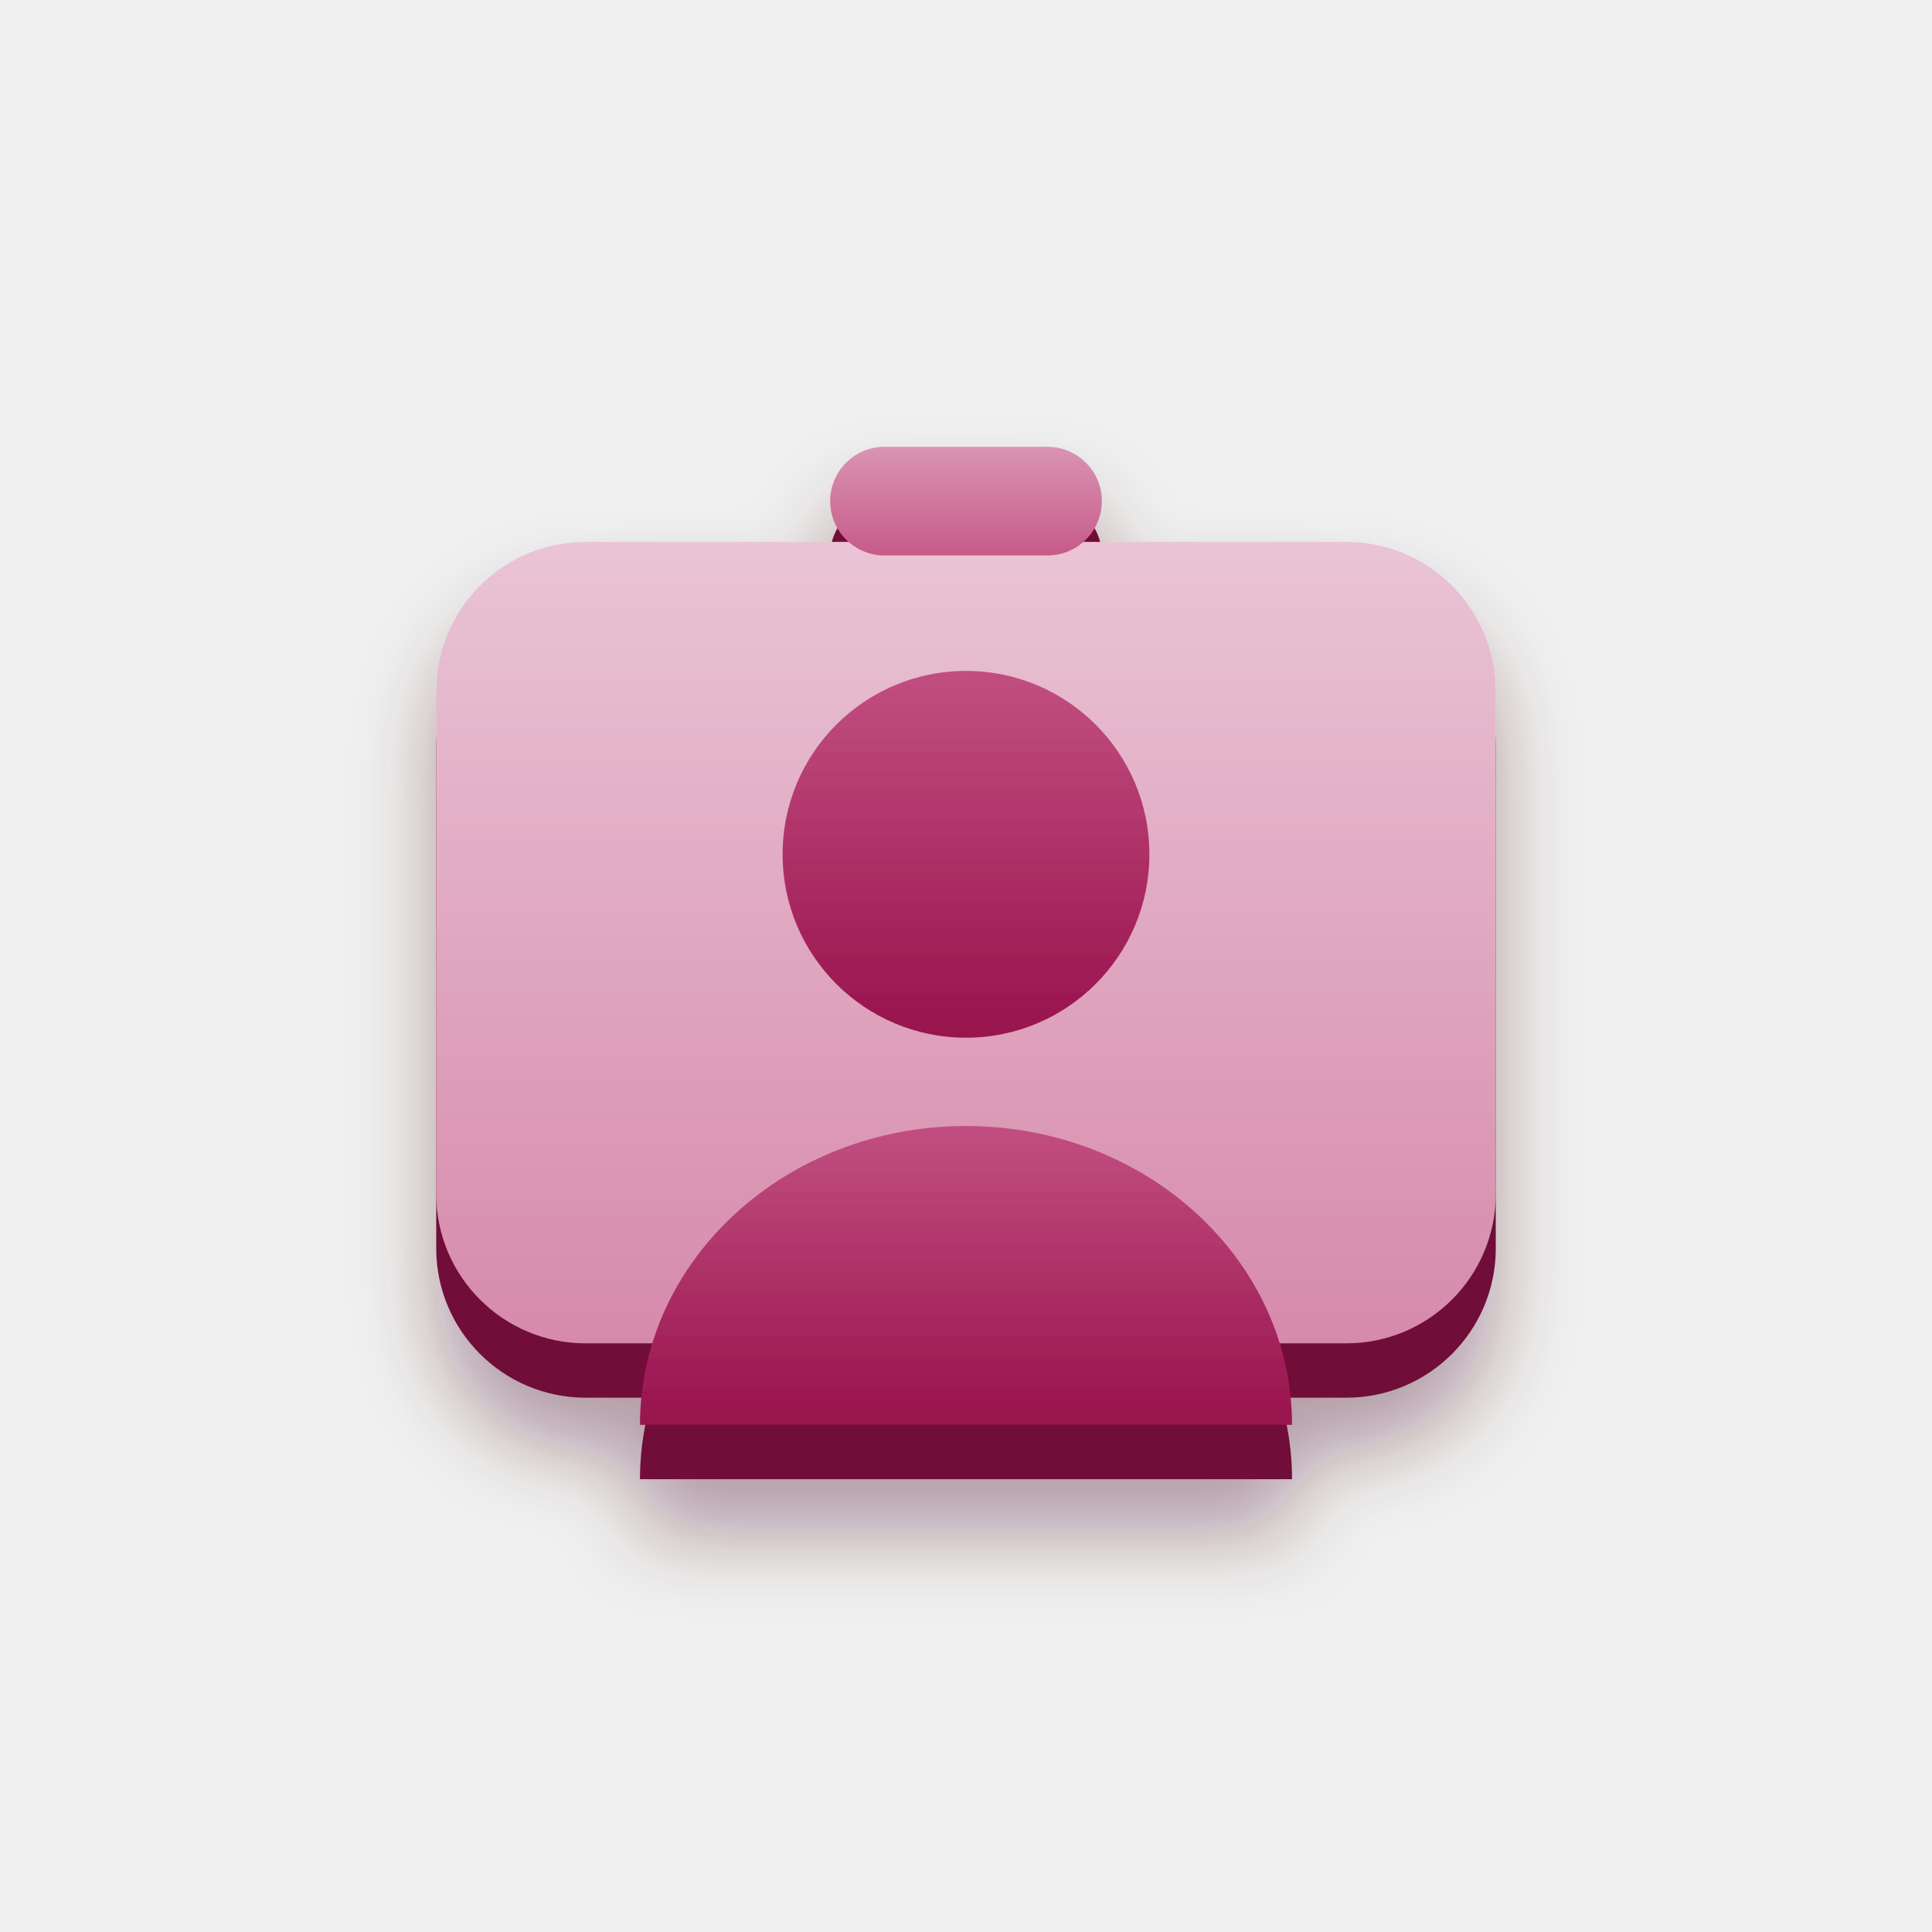
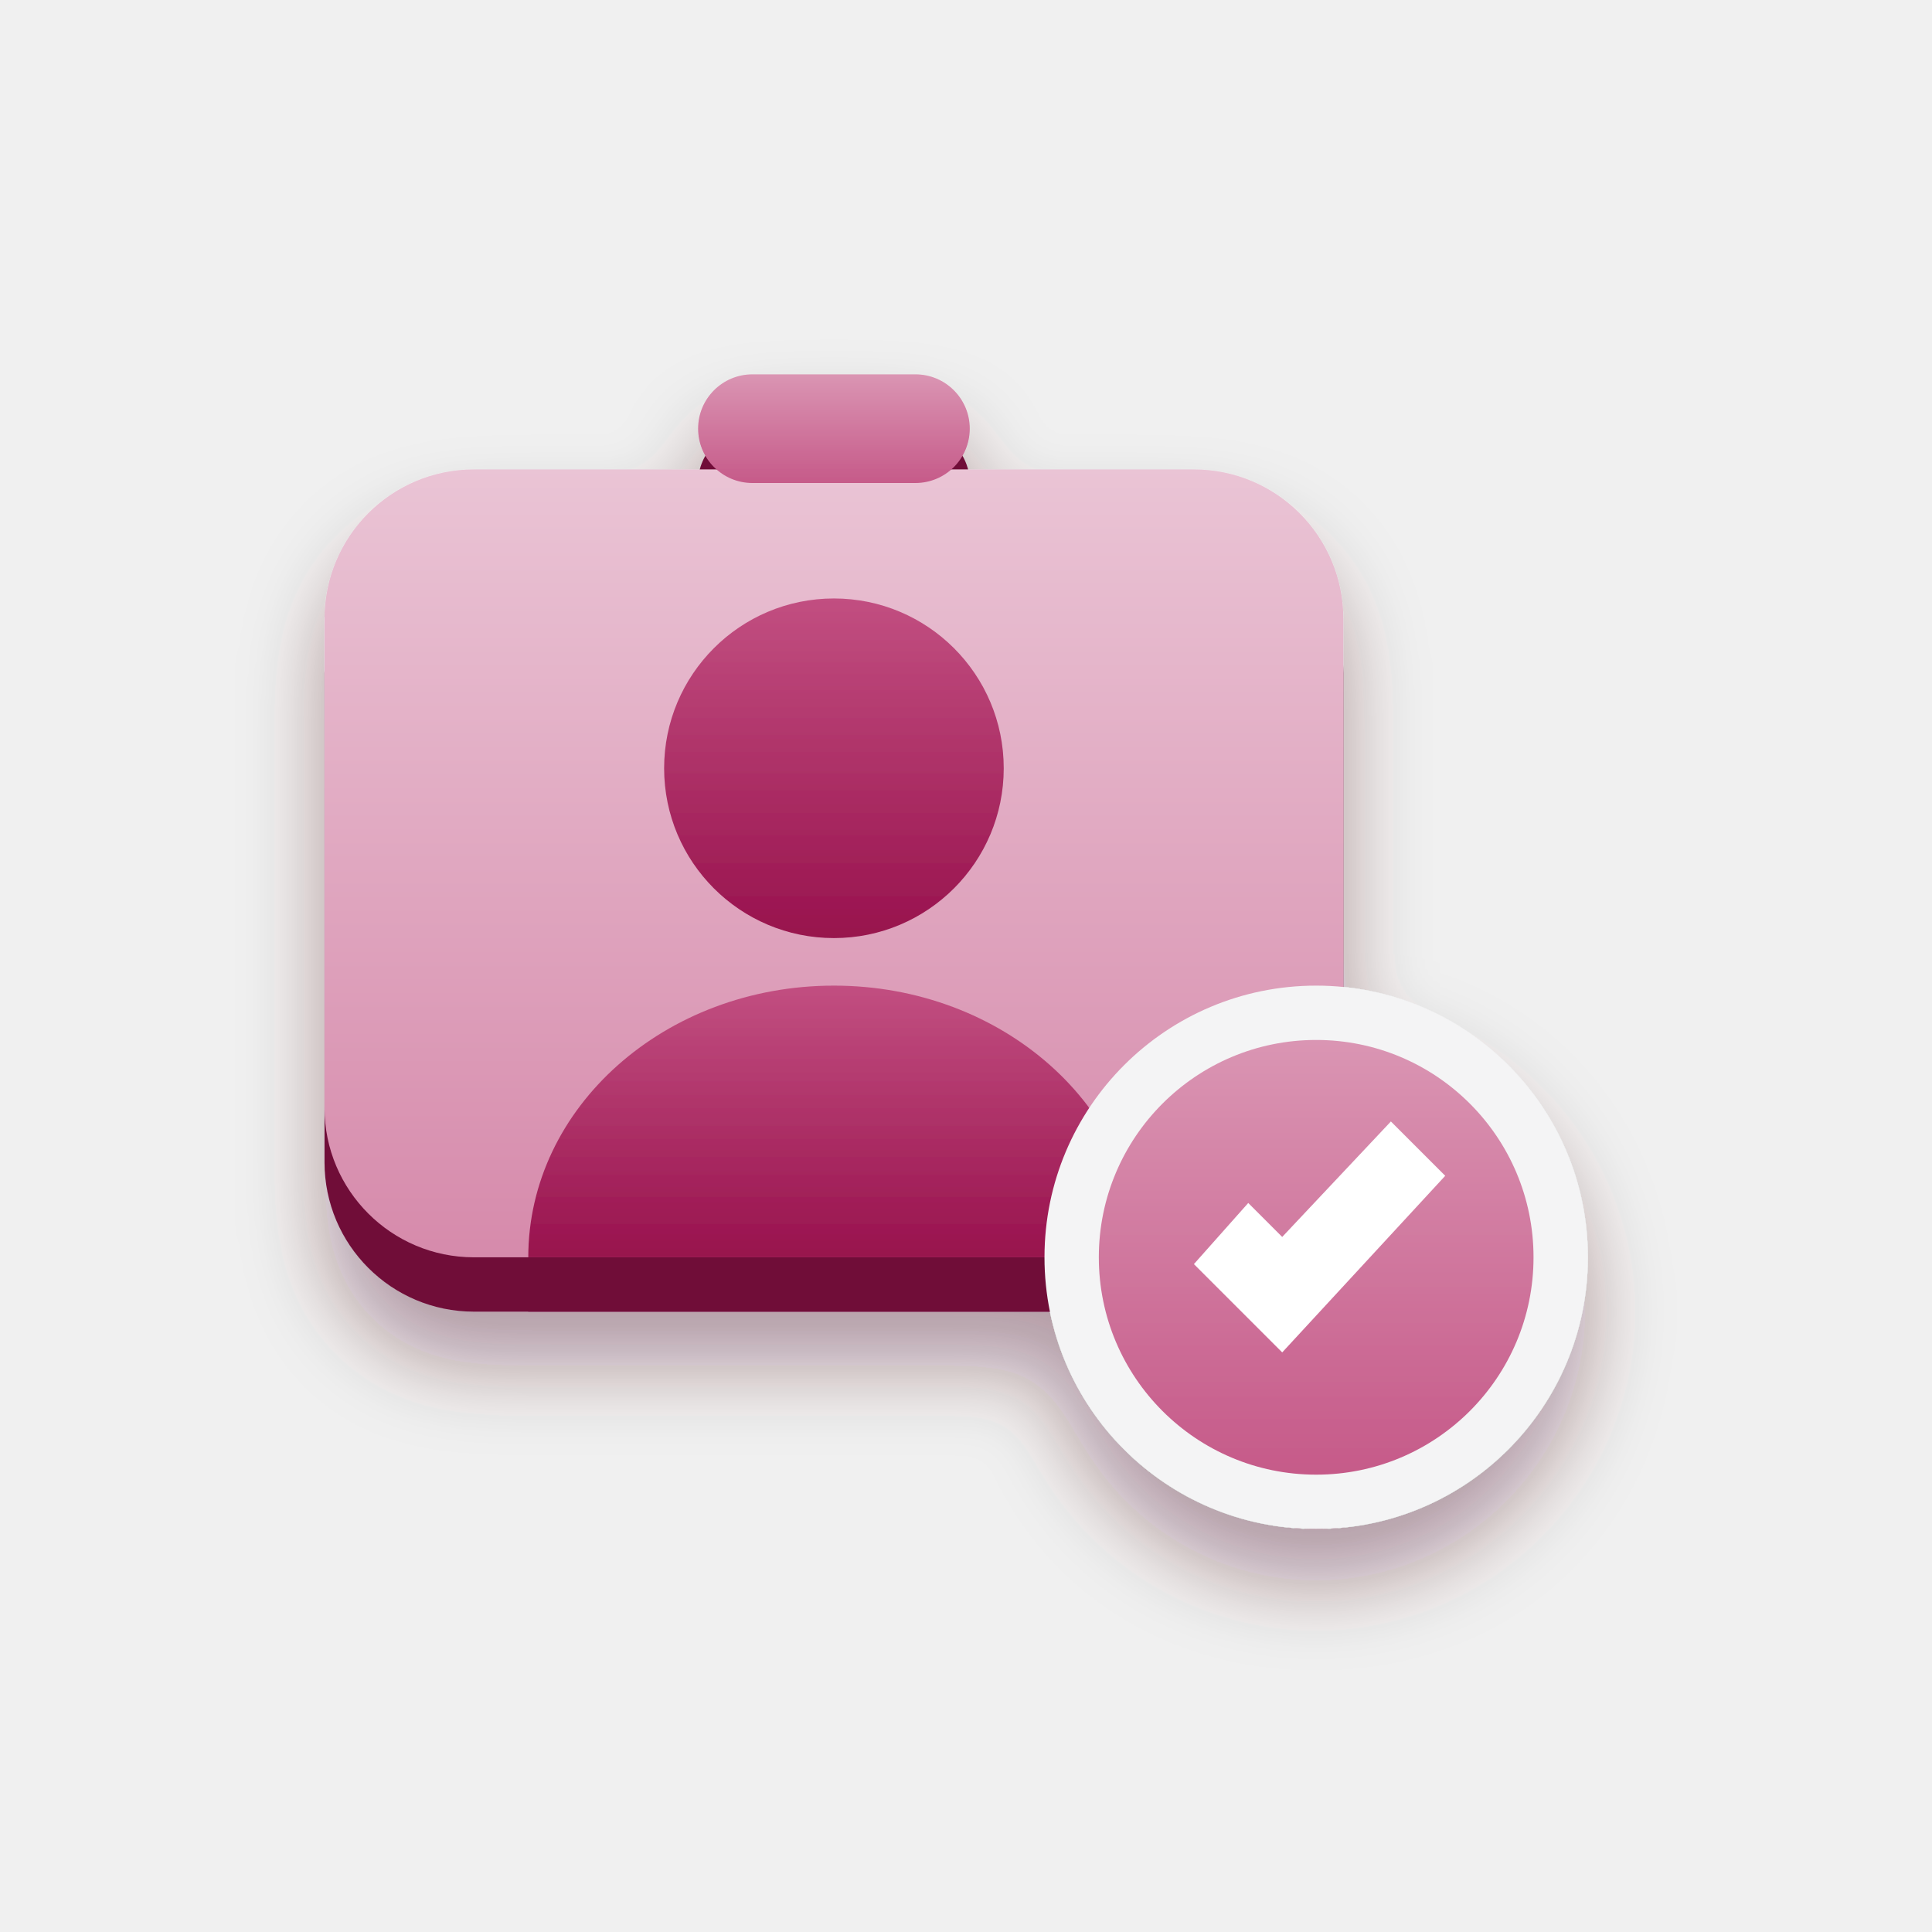
<svg xmlns="http://www.w3.org/2000/svg" viewBox="0 0 256 256">
  <defs>
    <linearGradient id="gf" x1="0" y1="0" x2="0" y2="1">
      <stop offset="0" stop-color="#c24f81" />
      <stop offset="1" stop-color="#98124d" />
    </linearGradient>
    <linearGradient id="gm" x1="0" y1="0" x2="0" y2="1">
      <stop offset="0" stop-color="#da95b3" />
      <stop offset="1" stop-color="#c65a89" />
    </linearGradient>
    <linearGradient id="gb" x1="0" y1="0" x2="0" y2="1">
      <stop offset="0" stop-color="#eac4d5" />
      <stop offset="1" stop-color="#d68aab" />
    </linearGradient>
    <filter id="gd" x="-25%" y="-25%" width="150%" height="160%">
      <feDropShadow dx="0" dy="8" stdDeviation="6" flood-color="#450823" flood-opacity=".35" />
    </filter>
  </defs>
-   <g transform="translate(128 124) scale(.9) translate(-128 -128)" filter="url(#gd)">
+   <g transform="translate(124 118) scale(.9) translate(-128 -128)" filter="url(#gd)">
    <g transform="translate(0 8)">
-       <rect x="50" y="70" width="156" height="118" rx="22" fill="#700d39" />
-       <rect x="108" y="56" width="40" height="16" rx="8" fill="#700d39" />
-       <circle cx="128" cy="116" r="27" fill="#700d39" />
-       <path d="M80 200 A48 44 0 0 1 176 200 Z" fill="#700d39" />
+       <rect x="38" y="66" width="150" height="116" rx="22" fill="#700d39" />
+       <rect x="93" y="52" width="40" height="16" rx="8" fill="#700d39" />
+       <circle cx="113" cy="110" r="25" fill="#700d39" />
+       <path d="M68 182 A45 40 0 0 1 158 182 Z" fill="#700d39" />
+       <circle cx="184" cy="182" r="32" fill="#700d39" />
    </g>
-     <rect x="50" y="70" width="156" height="118" rx="22" fill="url(#gb)" />
-     <rect x="108" y="56" width="40" height="16" rx="8" fill="url(#gm)" />
-     <circle cx="128" cy="116" r="27" fill="url(#gf)" />
-     <path d="M80 200 A48 44 0 0 1 176 200 Z" fill="url(#gf)" />
+     <rect x="38" y="66" width="150" height="116" rx="22" fill="url(#gb)" />
+     <rect x="93" y="52" width="40" height="16" rx="8" fill="url(#gm)" />
+     <circle cx="113" cy="110" r="25" fill="url(#gf)" />
+     <path d="M68 182 A45 40 0 0 1 158 182 Z" fill="url(#gf)" />
+     <circle cx="184" cy="182" r="40" fill="#f4f4f5" />
+     <circle cx="184" cy="182" r="32" fill="url(#gm)" />
+     <path d="M166 183 L179 196 L203 170 L195 162 L179 179 L174 174 Z" fill="#ffffff" />
  </g>
</svg>
